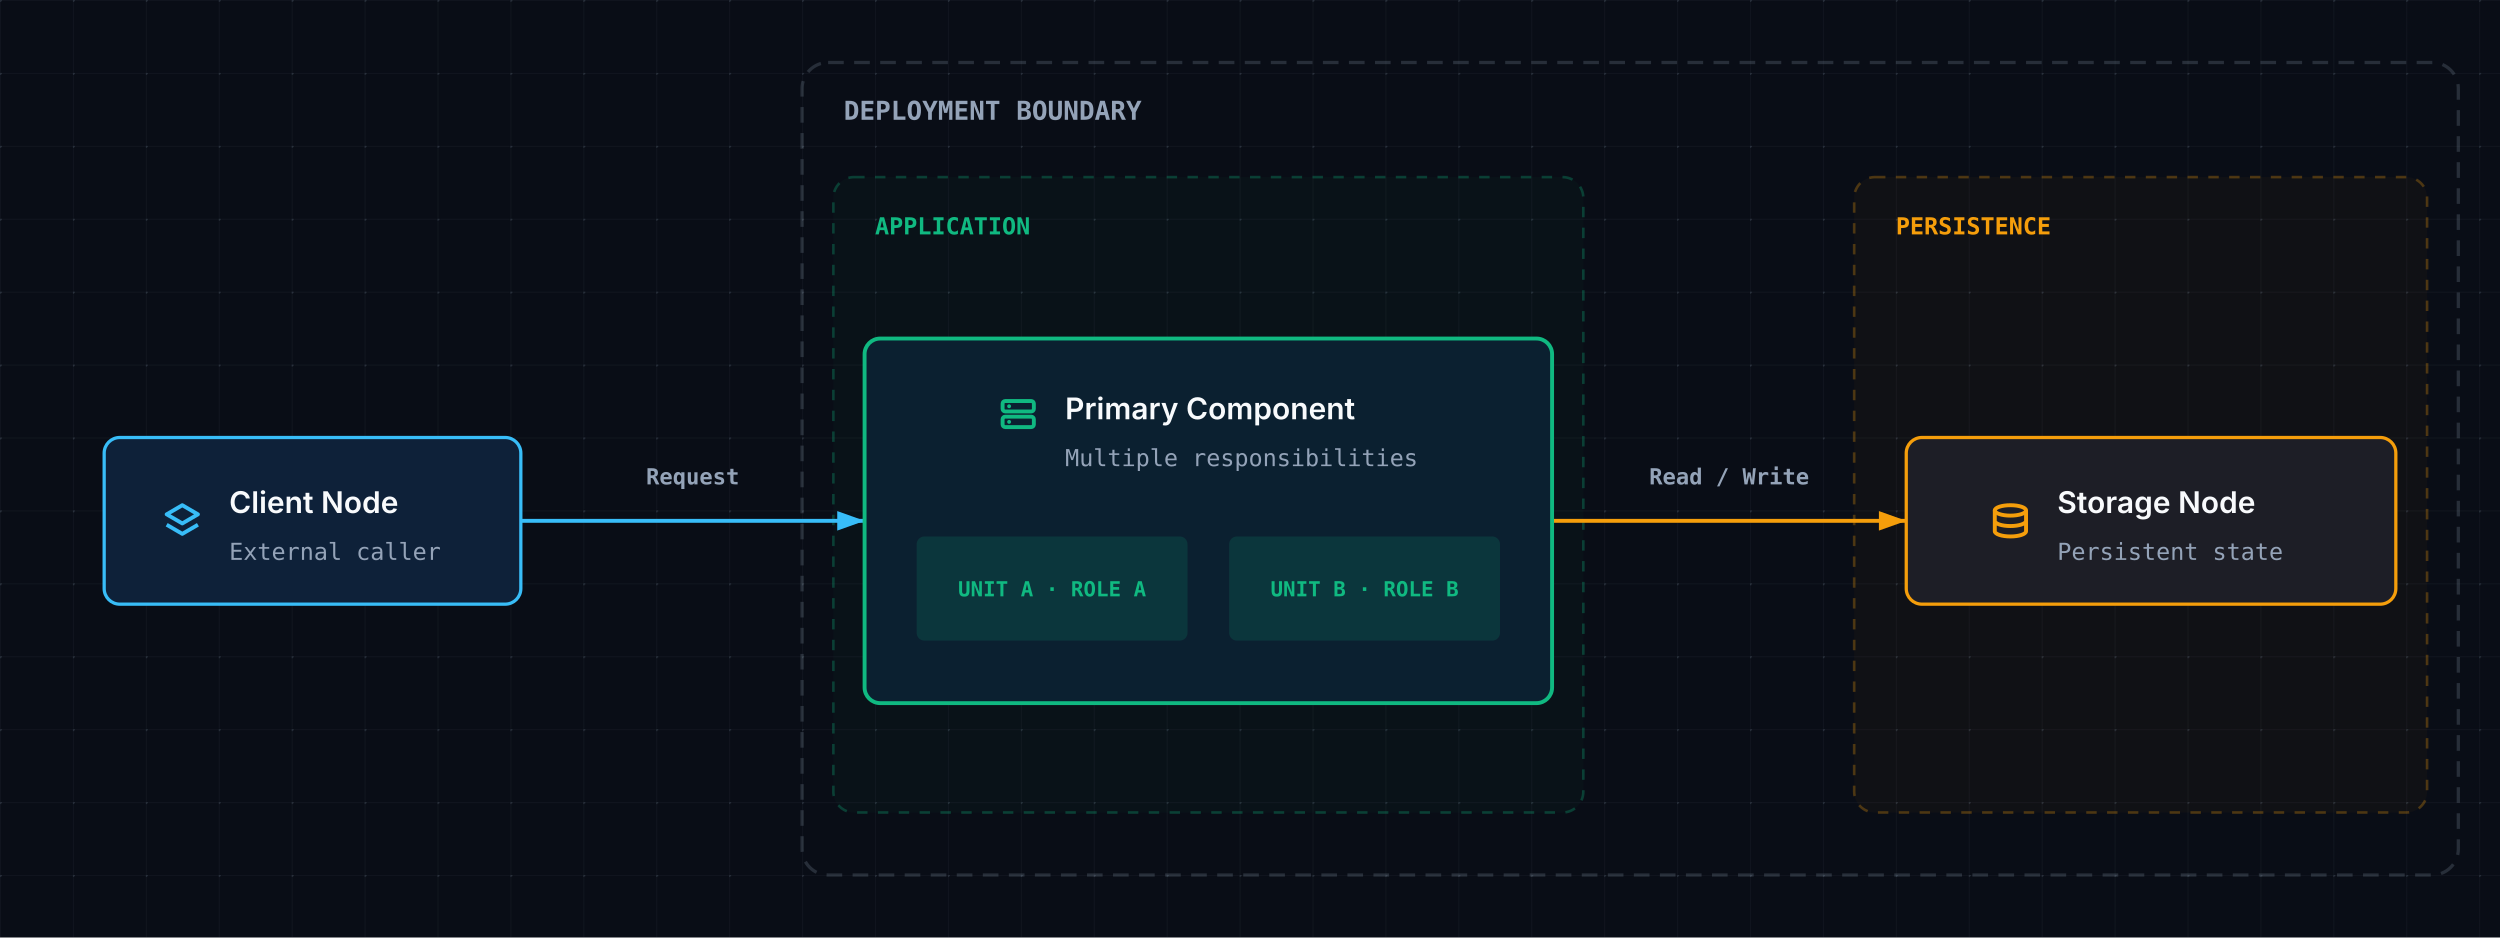
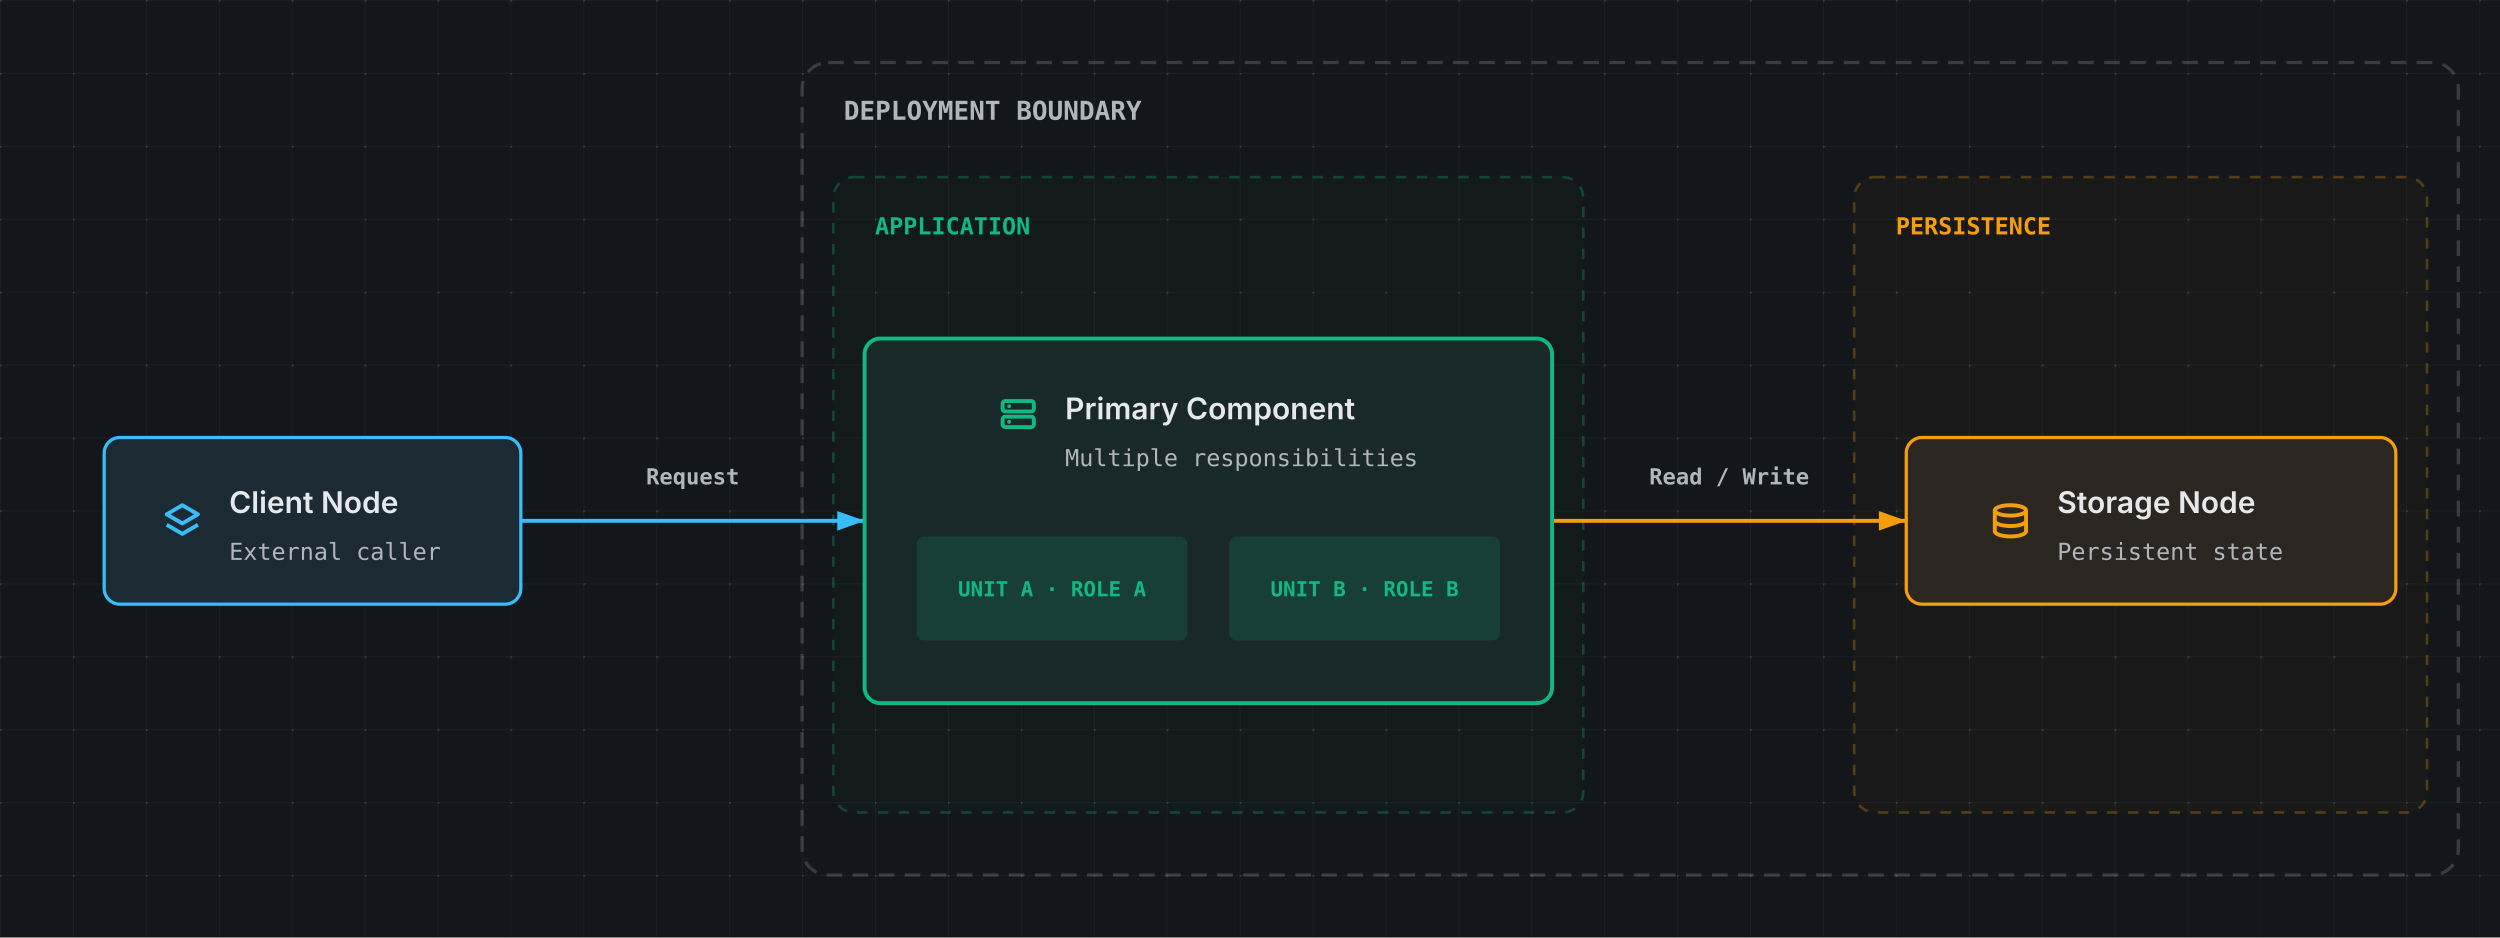
<svg xmlns="http://www.w3.org/2000/svg" class="architecture-component" viewBox="0 0 960 360" data-export-viewbox="0 0 960 360" width="960" height="360" role="img" aria-labelledby="node-and-flow-title node-and-flow-desc">
  <defs>
    <style>
      /* Default values match example.html; inherited page tokens take precedence. */
-       .architecture-component { font-family: Inter, -apple-system, BlinkMacSystemFont, "Segoe UI", sans-serif; }
+       .architecture-component { font-family: -apple-system, BlinkMacSystemFont, "PingFang SC", "Hiragino Sans GB", "Noto Sans SC", "Microsoft YaHei", "Segoe UI", sans-serif; }
      .architecture-component[data-theme="light"] {
-         --bg-canvas: #f8fafc;
+         --bg-canvas: #fbfbf8;
        --node-base: #ffffff;
-         --grid-line: rgba(100, 116, 139, 0.08);
-         --grid-dot: rgba(100, 116, 139, 0.22);
+         --grid-line: rgba(22, 24, 29, 0.05);
+         --grid-dot: rgba(22, 24, 29, 0.16);
        --c-client: #0284c7;
        --c-gateway: #0369a1;
        --c-service: #059669;
        --c-storage: #d97706;
        --c-security: #e11d48;
        --c-message: #7c3aed;
-         --c-boundary: rgba(100, 116, 139, 0.35);
-         --c-boundary-text: #334155;
-         --node-title-fill: #0f172a;
-         --node-sub-fill: #475569;
-         --line-label-fill: #475569;
+         --c-boundary: rgba(70, 75, 85, 0.32);
+         --c-boundary-text: #464b55;
+         --node-title-fill: #16181d;
+         --node-sub-fill: #464b55;
+         --line-label-fill: #464b55;
      }
-       .architecture-component .node-title { fill: var(--node-title-fill, #f8fafc); font-size: 11.5px; font-weight: 600; }
-       .architecture-component .node-subtitle { fill: var(--node-sub-fill, #94a3b8); font-family: "JetBrains Mono", monospace; font-size: 9px; font-weight: 400; }
-       .architecture-component .node-tag { font-family: "JetBrains Mono", monospace; font-size: 8px; font-weight: 600; }
-       .architecture-component .line-label { fill: var(--line-label-fill, #94a3b8); font-family: "JetBrains Mono", monospace; font-size: 8.5px; font-weight: 600; }
-       .architecture-component .boundary-title { fill: var(--c-boundary-text, #94a3b8); font-family: "JetBrains Mono", monospace; font-size: 10px; font-weight: 600; }
-       .architecture-component .region-title { font-family: "JetBrains Mono", monospace; font-size: 9px; font-weight: 600; }
+       .architecture-component .node-title { fill: var(--node-title-fill, #e7e8eb); font-size: 11.5px; font-weight: 600; }
+       .architecture-component .node-subtitle { fill: var(--node-sub-fill, #b1b5bd); font-family: "SF Mono", "JetBrains Mono", ui-monospace, Menlo, Consolas, monospace; font-size: 9px; font-weight: 400; }
+       .architecture-component .node-tag { font-family: "SF Mono", "JetBrains Mono", ui-monospace, Menlo, Consolas, monospace; font-size: 8px; font-weight: 600; }
+       .architecture-component .line-label { fill: var(--line-label-fill, #b1b5bd); font-family: "SF Mono", "JetBrains Mono", ui-monospace, Menlo, Consolas, monospace; font-size: 8.5px; font-weight: 600; }
+       .architecture-component .boundary-title { fill: var(--c-boundary-text, #b1b5bd); font-family: "SF Mono", "JetBrains Mono", ui-monospace, Menlo, Consolas, monospace; font-size: 10px; font-weight: 600; }
+       .architecture-component .region-title { font-family: "SF Mono", "JetBrains Mono", ui-monospace, Menlo, Consolas, monospace; font-size: 9px; font-weight: 600; }
    </style>
    <pattern id="node-and-flow-grid" width="28" height="28" patternUnits="userSpaceOnUse">
-       <path d="M 28 0 L 0 0 0 28" fill="none" stroke="var(--grid-line, rgba(148, 163, 184, 0.05))" stroke-width="0.75" />
-       <circle cx="0" cy="0" r="0.8" fill="var(--grid-dot, rgba(148, 163, 184, 0.18))" />
+       <path d="M 28 0 L 0 0 0 28" fill="none" stroke="var(--grid-line, rgba(231, 232, 235, 0.04))" stroke-width="0.75" />
+       <circle cx="0" cy="0" r="0.8" fill="var(--grid-dot, rgba(231, 232, 235, 0.14))" />
    </pattern>
    <marker id="node-and-flow-arrow-client" markerWidth="8" markerHeight="6" refX="7" refY="3" orient="auto">
      <polygon points="0 0.5, 7 3, 0 5.5" fill="var(--c-client, #38bdf8)" />
    </marker>
    <marker id="node-and-flow-arrow-storage" markerWidth="8" markerHeight="6" refX="7" refY="3" orient="auto">
      <polygon points="0 0.5, 7 3, 0 5.5" fill="var(--c-storage, #f59e0b)" />
    </marker>
    <g id="node-and-flow-icon-layers">
      <path d="M2 5.5 8 2l6 3.5-6 3.5-6-3.5Z" fill="none" stroke="currentColor" stroke-width="1.5" stroke-linejoin="round" />
      <path d="M2 9.5 8 13l6-3.5" fill="none" stroke="currentColor" stroke-width="1.5" stroke-linejoin="round" />
    </g>
    <g id="node-and-flow-icon-server">
      <rect x="2" y="2" width="12" height="4" rx="1" fill="none" stroke="currentColor" stroke-width="1.5" />
      <rect x="2" y="8" width="12" height="4" rx="1" fill="none" stroke="currentColor" stroke-width="1.5" />
      <circle cx="4.5" cy="4" r="0.75" fill="currentColor" />
      <circle cx="4.5" cy="10" r="0.75" fill="currentColor" />
    </g>
    <g id="node-and-flow-icon-database">
      <ellipse cx="8" cy="4" rx="6" ry="2" fill="none" stroke="currentColor" stroke-width="1.5" />
      <path d="M2 4v4c0 1.1 2.7 2 6 2s6-.9 6-2V4M2 8v4c0 1.1 2.7 2 6 2s6-.9 6-2V8" fill="none" stroke="currentColor" stroke-width="1.5" />
    </g>
  </defs>
-   <rect width="960" height="360" fill="var(--bg-canvas, #090d16)" />
+   <rect width="960" height="360" fill="var(--bg-canvas, #13161a)" />
  <rect width="960" height="360" fill="url(#node-and-flow-grid)" />
  <g id="boundaries">
-     <rect x="308" y="24" width="636" height="312" rx="10" fill="none" stroke="var(--c-boundary, rgba(148, 163, 184, 0.22))" stroke-width="1.25" stroke-dasharray="6 4" />
+     <rect x="308" y="24" width="636" height="312" rx="10" fill="none" stroke="var(--c-boundary, rgba(177, 181, 189, 0.24))" stroke-width="1.25" stroke-dasharray="6 4" />
    <text x="324" y="46" class="boundary-title">DEPLOYMENT BOUNDARY</text>
    <rect x="320" y="68" width="288" height="244" rx="8" fill="rgba(16, 185, 129, 0.03)" stroke="var(--c-service, #10b981)" stroke-opacity="0.28" stroke-width="1" stroke-dasharray="4 4" />
    <text x="336" y="90" class="region-title" fill="var(--c-service, #10b981)">APPLICATION</text>
    <rect x="712" y="68" width="220" height="244" rx="8" fill="rgba(245, 158, 11, 0.03)" stroke="var(--c-storage, #f59e0b)" stroke-opacity="0.28" stroke-width="1" stroke-dasharray="4 4" />
    <text x="728" y="90" class="region-title" fill="var(--c-storage, #f59e0b)">PERSISTENCE</text>
  </g>
  <g id="connections-bent" />
  <g id="connections-straight">
    <g id="flow-client-main" data-flow="client-main">
      <path id="connection-client-main" data-from="node-client" data-to="node-primary" d="M 200 200 L 332 200" fill="none" stroke="var(--c-client, #38bdf8)" stroke-width="1.5" marker-end="url(#node-and-flow-arrow-client)" />
    </g>
    <g id="flow-main-store" data-flow="main-store">
      <path id="connection-main-store" data-from="node-primary" data-to="node-store" d="M 596 200 L 732 200" fill="none" stroke="var(--c-storage, #f59e0b)" stroke-width="1.5" marker-end="url(#node-and-flow-arrow-storage)" />
    </g>
  </g>
  <g id="connection-labels">
    <text x="266" y="186" class="line-label" text-anchor="middle" data-label-for="connection-client-main">Request</text>
    <text x="664" y="186" class="line-label" text-anchor="middle" data-label-for="connection-main-store">Read / Write</text>
  </g>
  <g id="nodes">
    <g id="node-client" data-node="" transform="translate(40 168)">
-       <rect data-node-box="" width="160" height="64" rx="6" fill="var(--node-base, #0b1329)" />
+       <rect data-node-box="" width="160" height="64" rx="6" fill="var(--node-base, #1a1d23)" />
      <rect width="160" height="64" rx="6" fill="rgba(56, 189, 248, 0.08)" stroke="var(--c-client, #38bdf8)" stroke-width="1.25" />
      <g transform="translate(22 24)" color="var(--c-client, #38bdf8)">
        <use href="#node-and-flow-icon-layers" />
      </g>
      <text x="48" y="29" class="node-title" data-node-title="">Client Node</text>
      <text x="48" y="47" class="node-subtitle">External caller</text>
    </g>
    <g id="node-primary" data-node="" transform="translate(332 130)">
-       <rect data-node-box="" width="264" height="140" rx="6" fill="var(--node-base, #0b1329)" />
+       <rect data-node-box="" width="264" height="140" rx="6" fill="var(--node-base, #1a1d23)" />
      <rect width="264" height="140" rx="6" fill="rgba(16, 185, 129, 0.08)" stroke="var(--c-service, #10b981)" stroke-width="1.5" />
      <g transform="translate(51 22)" color="var(--c-service, #10b981)">
        <use href="#node-and-flow-icon-server" />
      </g>
      <text x="77" y="31" class="node-title" data-node-title="">Primary Component</text>
      <text x="77" y="49" class="node-subtitle">Multiple responsibilities</text>
      <g data-partition="capability-a">
        <rect data-partition-box="" x="20" y="76" width="104" height="40" rx="3" fill="rgba(16, 185, 129, 0.15)" />
        <text x="72" y="99" class="node-tag" text-anchor="middle" fill="var(--c-service, #10b981)">UNIT A · ROLE A</text>
      </g>
      <g data-partition="capability-b">
        <rect data-partition-box="" x="140" y="76" width="104" height="40" rx="3" fill="rgba(16, 185, 129, 0.15)" />
        <text x="192" y="99" class="node-tag" text-anchor="middle" fill="var(--c-service, #10b981)">UNIT B · ROLE B</text>
      </g>
    </g>
    <g id="node-store" data-node="" transform="translate(732 168)">
-       <rect data-node-box="" width="188" height="64" rx="6" fill="var(--node-base, #0b1329)" />
+       <rect data-node-box="" width="188" height="64" rx="6" fill="var(--node-base, #1a1d23)" />
      <rect width="188" height="64" rx="6" fill="rgba(245, 158, 11, 0.08)" stroke="var(--c-storage, #f59e0b)" stroke-width="1.25" />
      <g transform="translate(32 24)" color="var(--c-storage, #f59e0b)">
        <use href="#node-and-flow-icon-database" />
      </g>
      <text x="58" y="29" class="node-title" data-node-title="">Storage Node</text>
      <text x="58" y="47" class="node-subtitle">Persistent state</text>
    </g>
  </g>
</svg>
